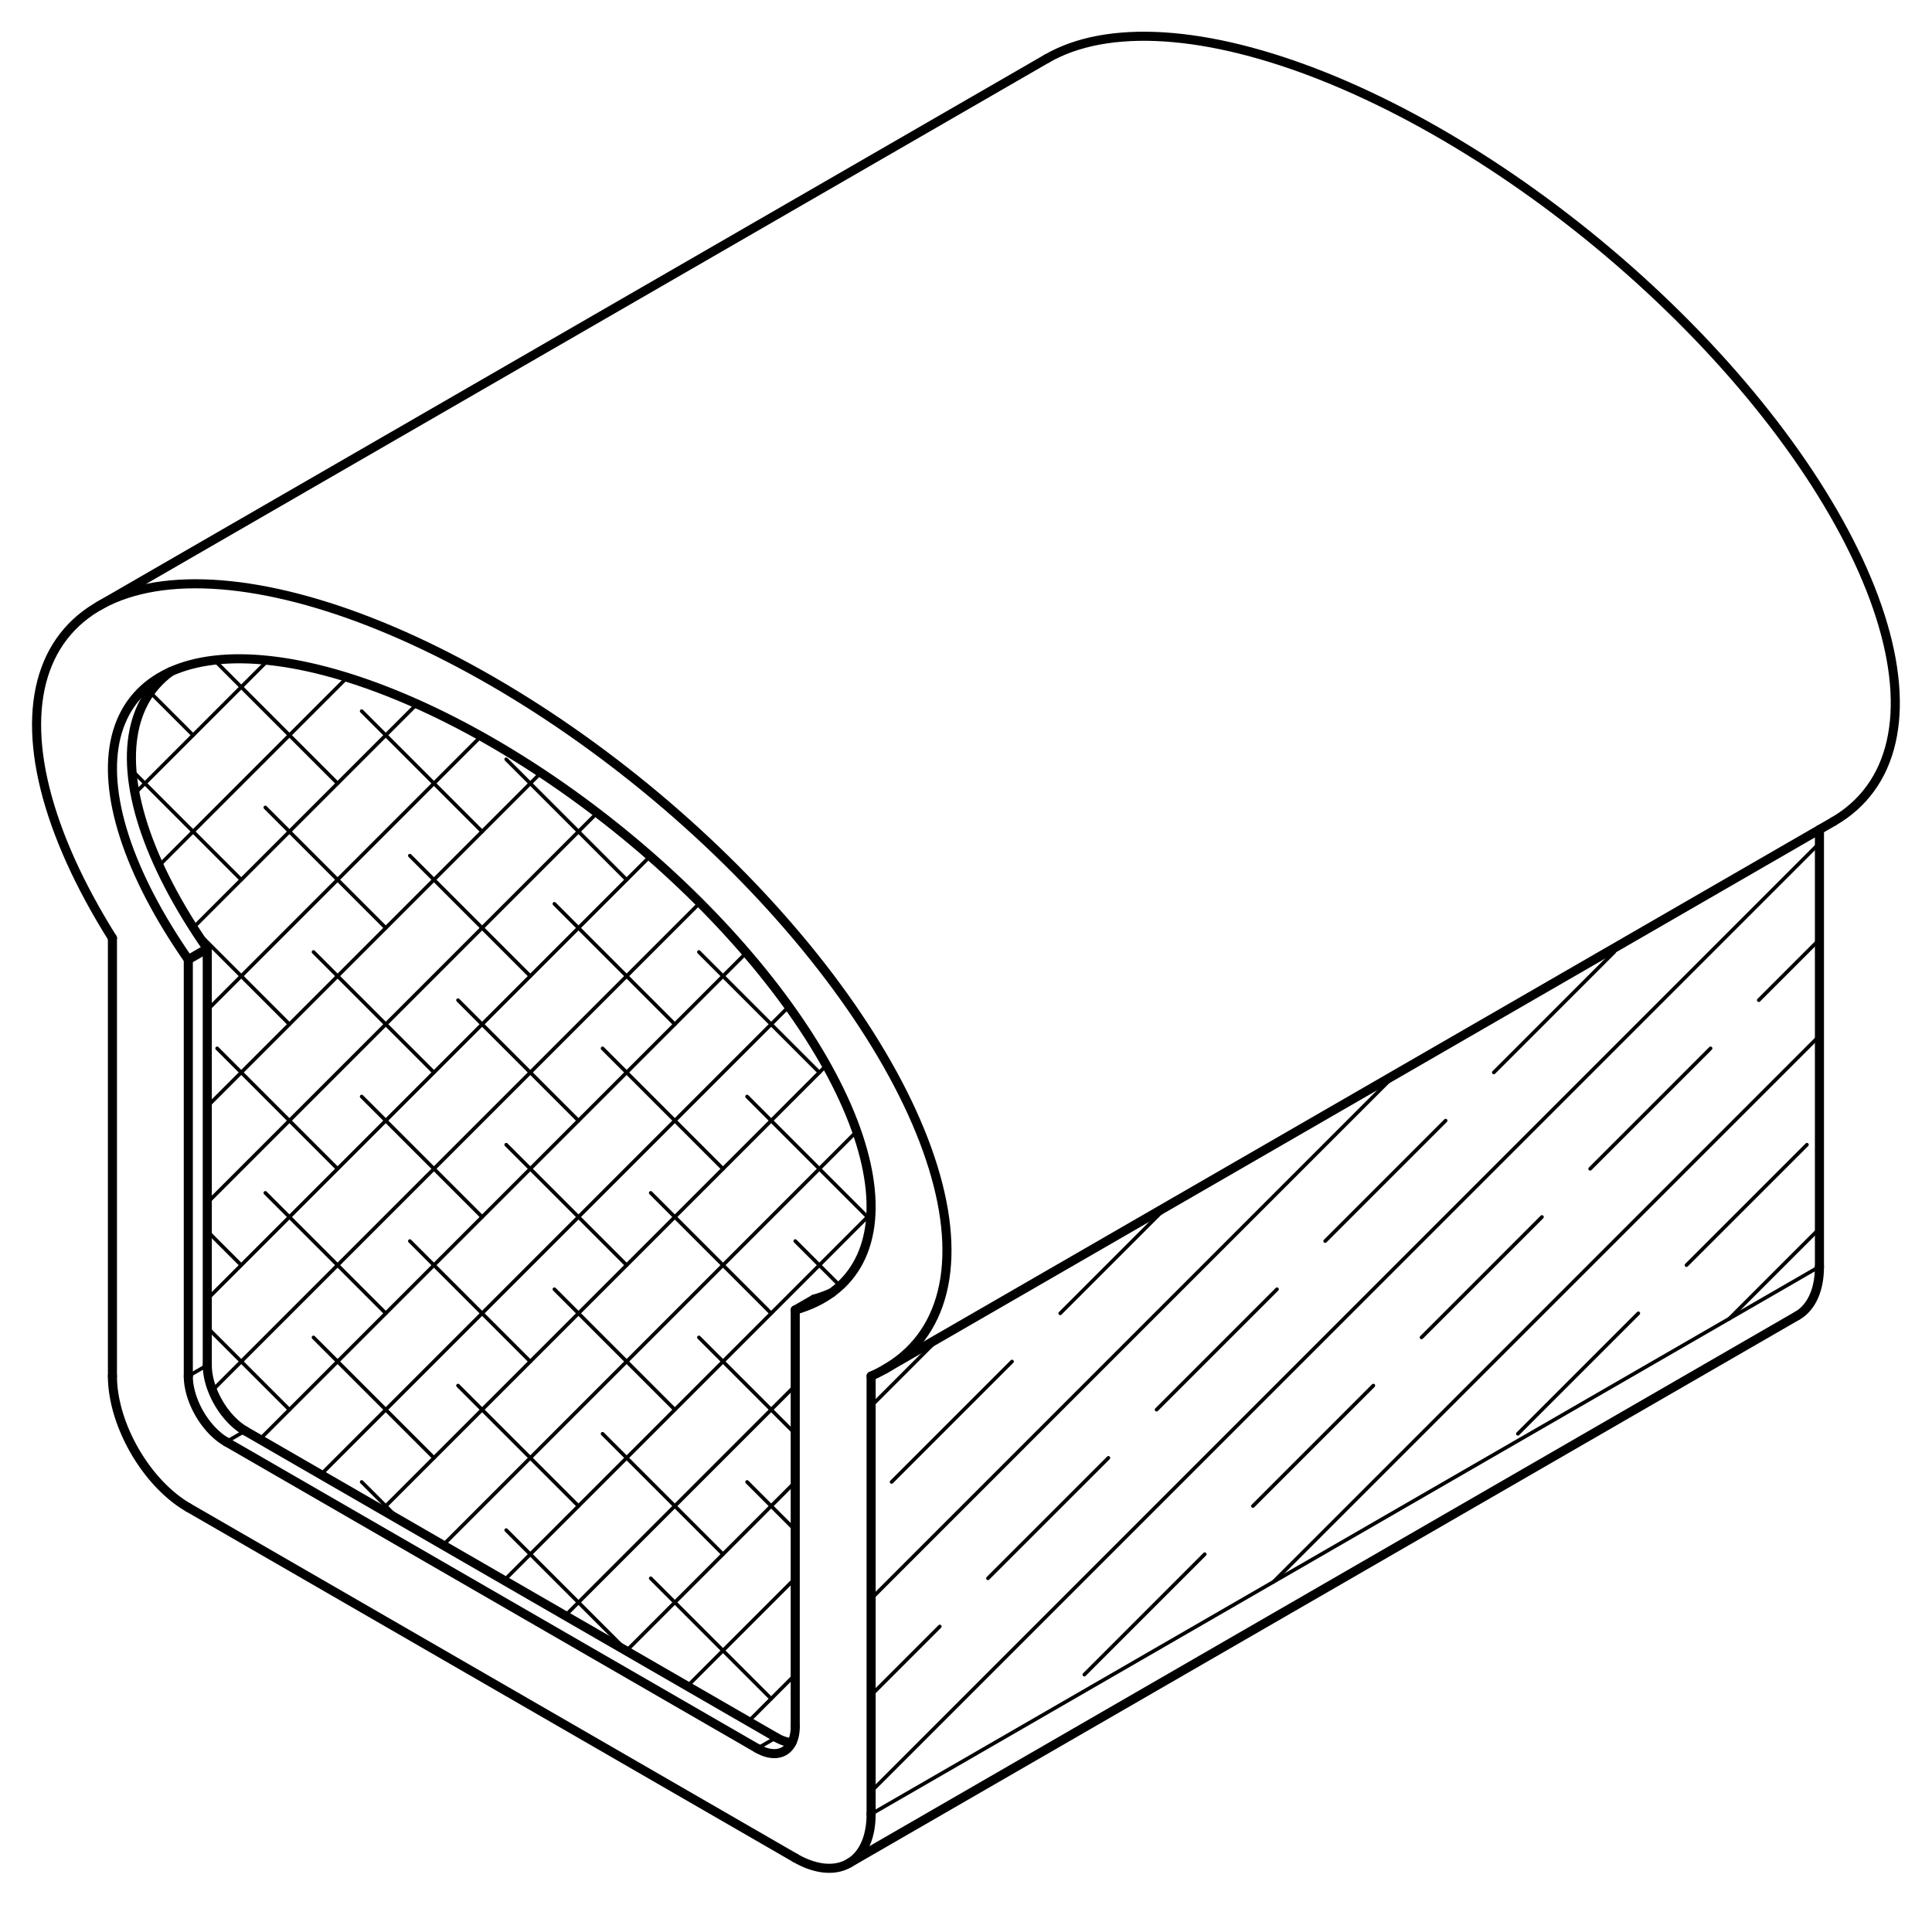
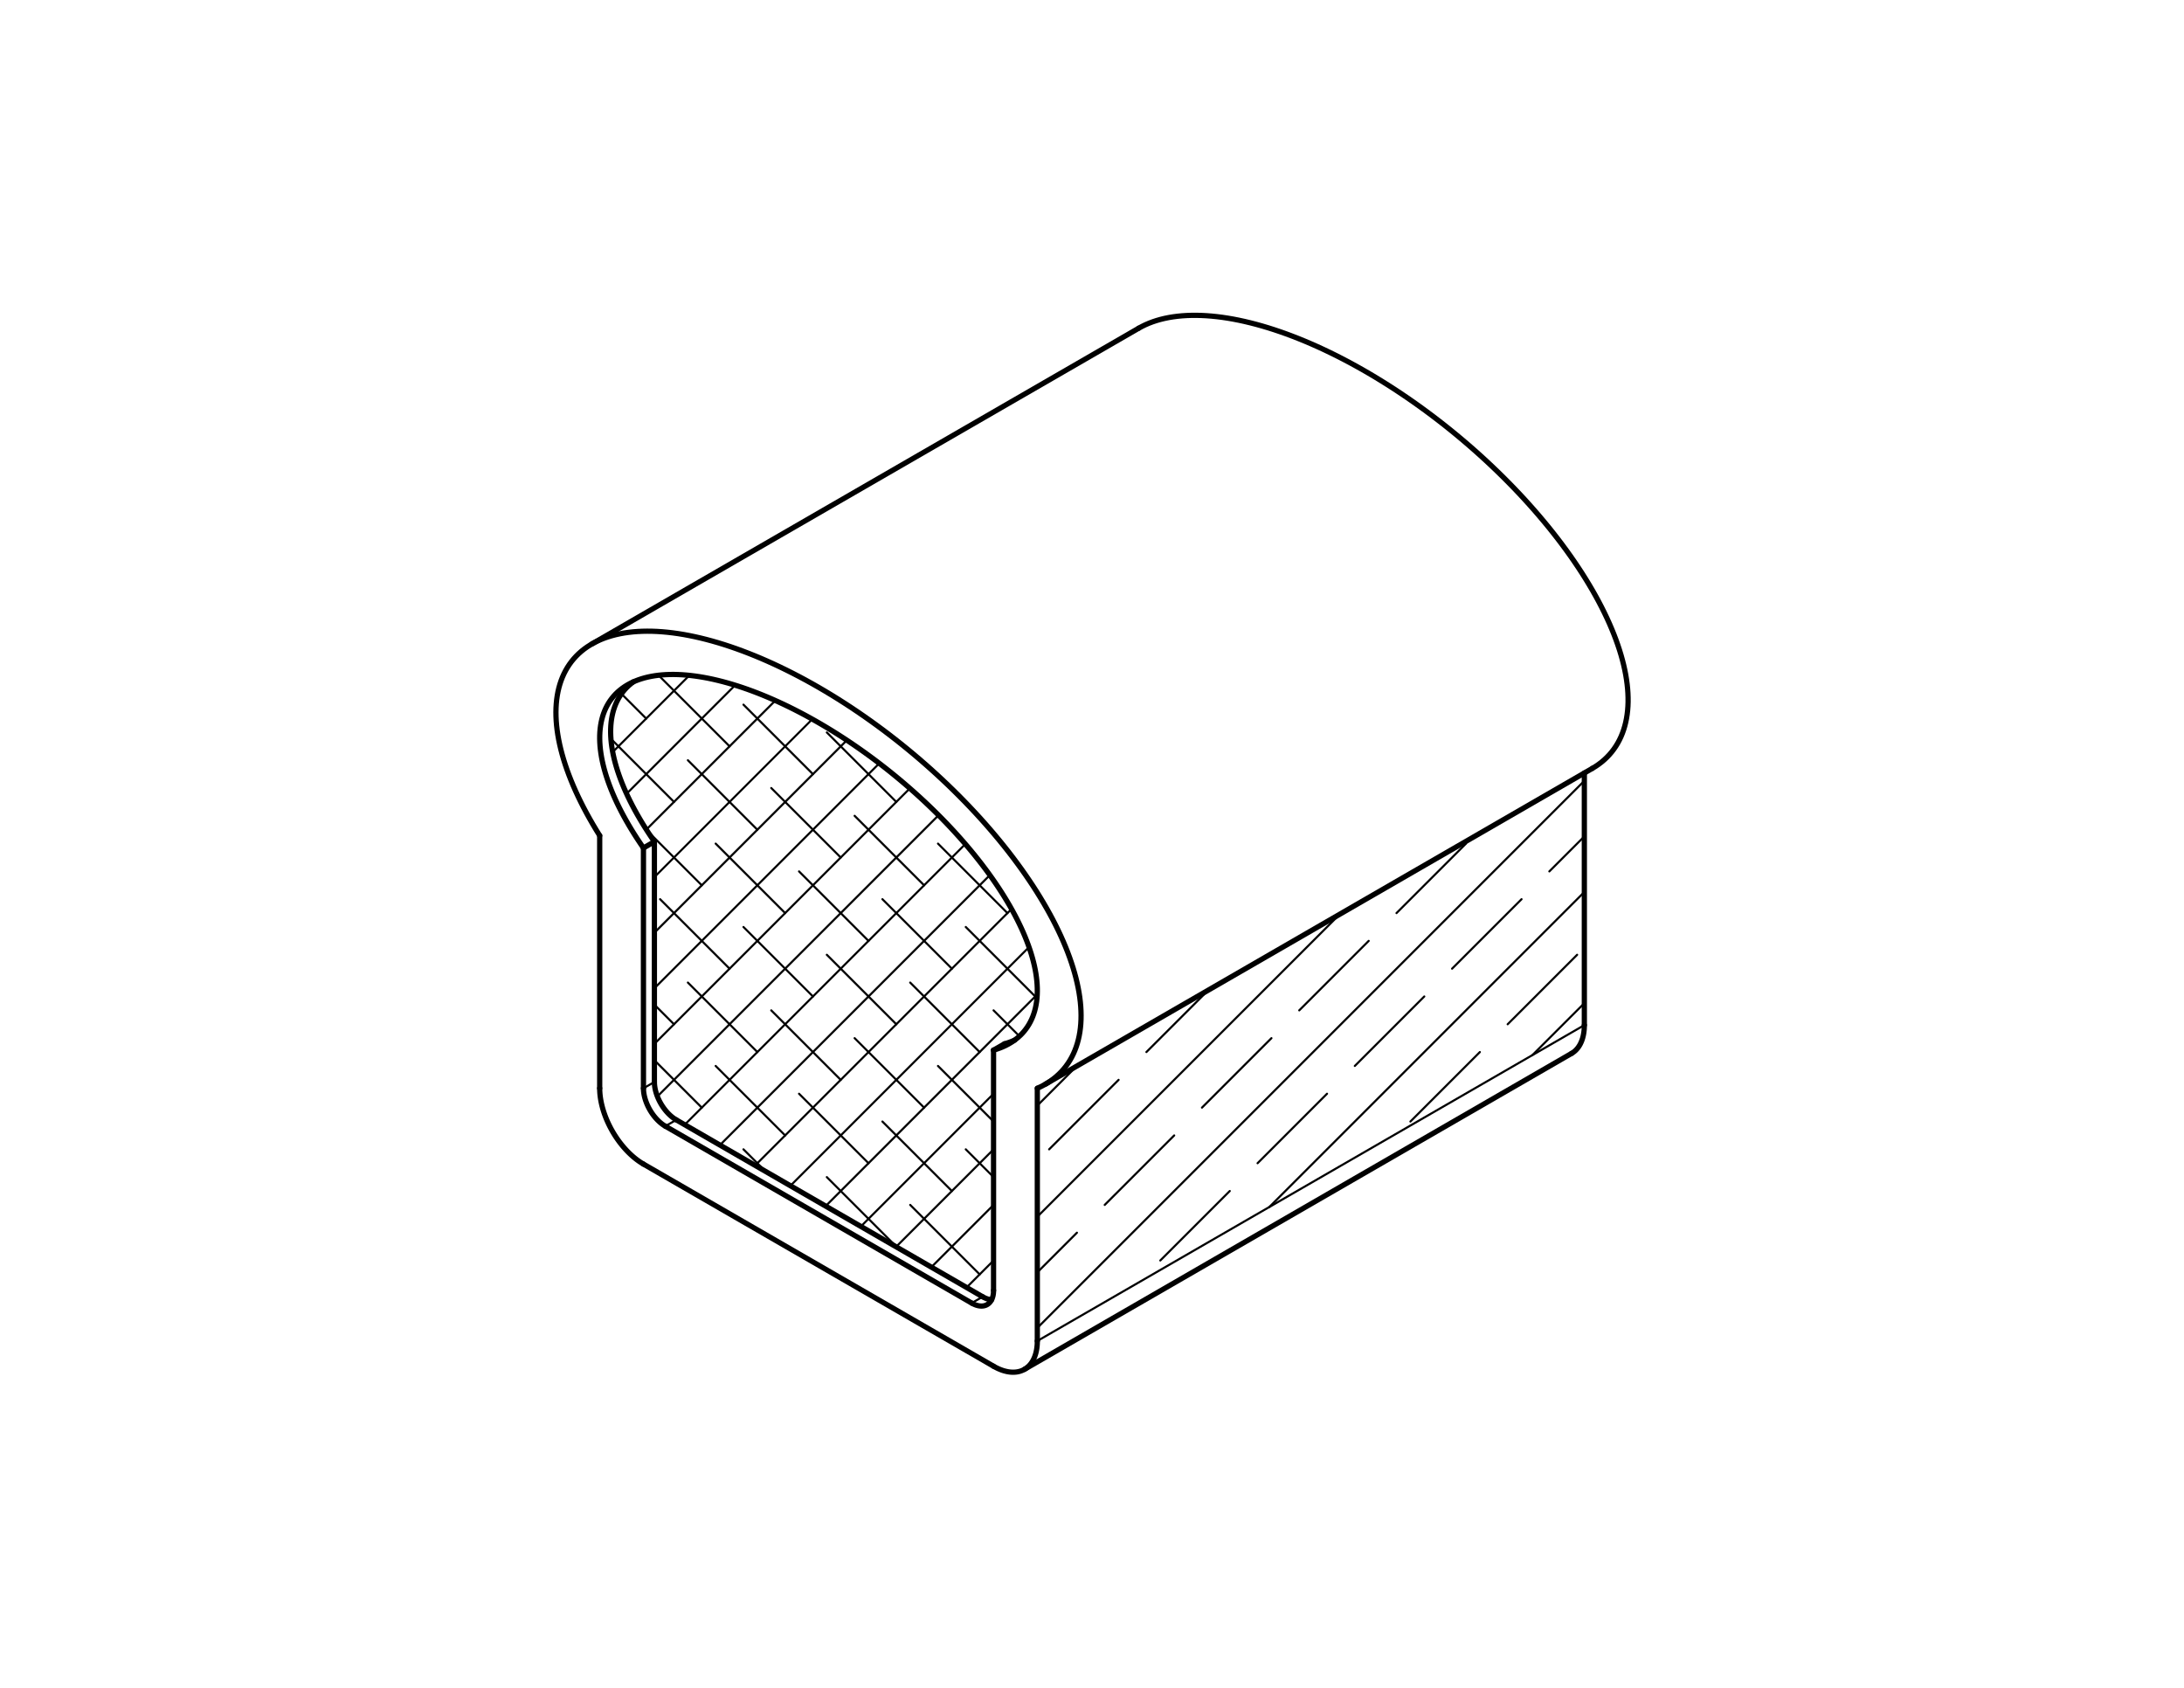
- <svg xmlns="http://www.w3.org/2000/svg" width="1063" height="1048" viewBox="556.8 315.7 1063.1 1048.4" version="1.2" baseProfile="tiny">
+ <svg xmlns="http://www.w3.org/2000/svg" viewBox="46.3 34.8 2084 1610" preserveAspectRatio="xMidYMid meet" version="1.2" baseProfile="tiny">
  <defs>
</defs>
  <g fill="none" stroke="black" stroke-width="1" fill-rule="evenodd" stroke-linecap="square" stroke-linejoin="bevel">
    <g fill="#000000" fill-opacity="1" stroke="#000000" stroke-opacity="1" stroke-width="2" stroke-linecap="round" stroke-linejoin="bevel" transform="matrix(1,0,0,1,0,0)" font-family="Arial" font-size="12" font-weight="400" font-style="normal">
      <polyline fill="none" vector-effect="none" points="660.292,1073.12 670.732,1067.1 " />
    </g>
    <g fill="#000000" fill-opacity="1" stroke="#000000" stroke-opacity="1" stroke-width="5" stroke-linecap="round" stroke-linejoin="bevel" transform="matrix(1,0,0,1,0,0)" font-family="Arial" font-size="12" font-weight="400" font-style="normal">
      <polyline fill="none" vector-effect="none" points="994.358,1266 994.358,1036.73 " />
      <polyline fill="none" vector-effect="none" points="1043.74,1069.27 1565.72,767.91 " />
      <polyline fill="none" vector-effect="none" points="1132.88,347.94 610.906,649.304 " />
      <polyline fill="none" vector-effect="none" points="670.732,1067.1 670.732,837.832 " />
    </g>
    <g fill="#000000" fill-opacity="1" stroke="#000000" stroke-opacity="1" stroke-width="2" stroke-linecap="round" stroke-linejoin="bevel" transform="matrix(1,0,0,1,0,0)" font-family="Arial" font-size="12" font-weight="400" font-style="normal">
      <polyline fill="none" vector-effect="none" points="973.479,1278.05 983.919,1272.02 " />
    </g>
    <g fill="#000000" fill-opacity="1" stroke="#000000" stroke-opacity="1" stroke-width="5" stroke-linecap="round" stroke-linejoin="bevel" transform="matrix(1,0,0,1,0,0)" font-family="Arial" font-size="12" font-weight="400" font-style="normal">
      <polyline fill="none" vector-effect="none" points="660.292,1073.12 660.292,843.859 " />
      <polyline fill="none" vector-effect="none" points="994.358,1338.32 660.292,1145.45 " />
      <polyline fill="none" vector-effect="none" points="681.171,1109.29 973.479,1278.05 " />
      <polyline fill="none" vector-effect="none" points="1558.1,772.314 1558.1,1012.85 " />
    </g>
    <g fill="#000000" fill-opacity="1" stroke="#000000" stroke-opacity="1" stroke-width="2" stroke-linecap="round" stroke-linejoin="bevel" transform="matrix(1,0,0,1,0,0)" font-family="Arial" font-size="12" font-weight="400" font-style="normal">
      <polyline fill="none" vector-effect="none" points="681.171,1109.29 691.611,1103.26 " />
    </g>
    <g fill="#000000" fill-opacity="1" stroke="#000000" stroke-opacity="1" stroke-width="5" stroke-linecap="round" stroke-linejoin="bevel" transform="matrix(1,0,0,1,0,0)" font-family="Arial" font-size="12" font-weight="400" font-style="normal">
      <polyline fill="none" vector-effect="none" points="660.292,843.859 670.732,837.832 " />
      <polyline fill="none" vector-effect="none" points="1023.89,1341.25 1545.86,1039.88 " />
      <polyline fill="none" vector-effect="none" points="994.358,1036.73 1004.8,1030.71 " />
      <polyline fill="none" vector-effect="none" points="1036.12,1073.12 1036.12,1314.21 " />
      <polyline fill="none" vector-effect="none" points="691.611,1103.26 983.919,1272.02 " />
      <polyline fill="none" vector-effect="none" points="618.534,832.031 618.534,1073.12 " />
    </g>
    <g fill="#000000" fill-opacity="1" stroke="#000000" stroke-opacity="1" stroke-width="2" stroke-linecap="round" stroke-linejoin="bevel" transform="matrix(1,0,0,1,0,0)" font-family="Arial" font-size="12" font-weight="400" font-style="normal">
      <polyline fill="none" vector-effect="none" points="1036.12,1314.21 1558.1,1012.85 " />
    </g>
    <g fill="#000000" fill-opacity="1" stroke="#000000" stroke-opacity="1" stroke-width="5" stroke-linecap="round" stroke-linejoin="bevel" transform="matrix(1,0,0,1,0,0)" font-family="Arial" font-size="12" font-weight="400" font-style="normal">
      <polyline fill="none" vector-effect="none" points="670.732,1067.1 670.738,1067.68 670.756,1068.27 670.787,1068.87 670.829,1069.48 670.884,1070.09 670.951,1070.71 671.03,1071.33 671.121,1071.95 671.224,1072.58 671.338,1073.22 671.465,1073.85 671.604,1074.49 671.754,1075.14 671.915,1075.78 672.089,1076.43 672.273,1077.08 672.469,1077.73 672.676,1078.38 672.894,1079.03 673.123,1079.68 673.363,1080.33 673.614,1080.98 673.875,1081.63 674.146,1082.28 674.428,1082.92 674.719,1083.57 675.021,1084.21 675.332,1084.85 675.653,1085.48 675.983,1086.11 676.322,1086.74 676.67,1087.36 677.027,1087.98 677.392,1088.6 677.765,1089.2 678.147,1089.8 678.537,1090.4 678.934,1090.99 679.338,1091.57 679.75,1092.14 680.169,1092.71 680.594,1093.27 681.026,1093.82 681.464,1094.36 681.908,1094.9 682.357,1095.42 682.812,1095.93 683.272,1096.44 683.737,1096.93 684.207,1097.42 684.681,1097.89 685.159,1098.35 685.641,1098.81 686.126,1099.25 686.614,1099.67 687.105,1100.09 687.599,1100.49 688.096,1100.89 688.594,1101.26 689.094,1101.63 689.596,1101.98 690.098,1102.32 690.602,1102.65 691.106,1102.96 691.611,1103.26 " />
      <polyline fill="none" vector-effect="none" points="983.919,1272.02 984.411,1272.3 984.902,1272.56 985.393,1272.81 985.883,1273.05 986.372,1273.27 986.86,1273.48 987.346,1273.68 987.83,1273.85 988.312,1274.02 988.792,1274.17 989.269,1274.31 989.743,1274.43 990.213,1274.54 990.681,1274.63 991.144,1274.71 991.603,1274.77 992.059,1274.82 992.509,1274.85 " />
      <polyline fill="none" vector-effect="none" points="973.479,1278.05 973.992,1278.34 974.504,1278.61 975.015,1278.87 975.526,1279.12 976.035,1279.34 976.543,1279.56 977.049,1279.76 977.553,1279.94 978.054,1280.11 978.552,1280.26 979.048,1280.39 979.54,1280.51 980.029,1280.62 980.513,1280.7 980.993,1280.77 981.469,1280.83 981.94,1280.87 982.406,1280.89 982.867,1280.9 983.322,1280.89 983.77,1280.86 984.213,1280.82 984.649,1280.76 985.079,1280.68 985.502,1280.59 985.917,1280.49 986.325,1280.36 986.725,1280.23 987.117,1280.07 987.501,1279.9 987.876,1279.71 988.243,1279.51 988.601,1279.3 988.95,1279.06 989.289,1278.82 989.619,1278.55 989.939,1278.28 990.249,1277.99 990.55,1277.68 990.84,1277.36 991.119,1277.02 991.388,1276.68 991.646,1276.31 991.893,1275.94 992.129,1275.55 992.354,1275.15 992.567,1274.73 992.769,1274.3 992.959,1273.87 993.138,1273.41 993.305,1272.95 993.459,1272.48 993.602,1271.99 993.733,1271.49 993.851,1270.99 993.957,1270.47 994.051,1269.94 994.132,1269.4 994.201,1268.86 994.258,1268.3 994.302,1267.74 994.333,1267.16 994.352,1266.58 994.358,1266 " />
      <polyline fill="none" vector-effect="none" points="618.534,1073.12 618.546,1074.3 618.583,1075.48 618.644,1076.68 618.729,1077.89 618.838,1079.11 618.972,1080.34 619.13,1081.58 619.312,1082.84 619.518,1084.1 619.747,1085.36 620.001,1086.64 620.277,1087.92 620.578,1089.2 620.901,1090.49 621.247,1091.79 621.617,1093.09 622.008,1094.39 622.423,1095.69 622.859,1096.99 623.317,1098.29 623.797,1099.59 624.298,1100.9 624.82,1102.19 625.363,1103.49 625.926,1104.78 626.509,1106.07 627.112,1107.35 627.734,1108.63 628.376,1109.9 629.036,1111.16 629.714,1112.42 630.41,1113.66 631.124,1114.9 631.854,1116.12 632.601,1117.34 633.365,1118.54 634.144,1119.73 634.938,1120.91 635.747,1122.07 636.571,1123.22 637.408,1124.35 638.259,1125.47 639.122,1126.57 639.998,1127.66 640.886,1128.72 641.785,1129.77 642.695,1130.8 643.615,1131.81 644.545,1132.8 645.484,1133.77 646.432,1134.71 647.388,1135.64 648.352,1136.54 649.322,1137.42 650.299,1138.28 651.281,1139.11 652.269,1139.92 653.262,1140.7 654.259,1141.46 655.259,1142.19 656.262,1142.9 657.267,1143.58 658.275,1144.23 659.283,1144.85 660.292,1145.45 " />
      <polyline fill="none" vector-effect="none" points="1545.86,1039.88 1546.56,1039.46 1547.24,1039.01 1547.9,1038.54 1548.54,1038.03 1549.16,1037.5 1549.77,1036.94 1550.35,1036.35 1550.92,1035.73 1551.47,1035.09 1551.99,1034.42 1552.5,1033.73 1552.99,1033.01 1553.45,1032.26 1553.9,1031.5 1554.32,1030.7 1554.72,1029.88 1555.1,1029.04 1555.46,1028.18 1555.8,1027.29 1556.11,1026.39 1556.4,1025.46 1556.67,1024.51 1556.92,1023.54 1557.14,1022.55 1557.34,1021.54 1557.52,1020.51 1557.67,1019.47 1557.8,1018.4 1557.91,1017.32 1557.99,1016.23 1558.05,1015.12 1558.08,1013.99 1558.1,1012.85 " />
      <polyline fill="none" vector-effect="none" points="660.292,1073.12 660.298,1073.71 660.317,1074.3 660.347,1074.9 660.39,1075.51 660.444,1076.12 660.511,1076.73 660.59,1077.35 660.681,1077.98 660.784,1078.61 660.899,1079.24 661.026,1079.88 661.164,1080.52 661.314,1081.16 661.476,1081.81 661.649,1082.46 661.834,1083.1 662.029,1083.75 662.237,1084.41 662.455,1085.06 662.684,1085.71 662.924,1086.36 663.174,1087.01 663.435,1087.66 663.707,1088.31 663.988,1088.95 664.28,1089.6 664.581,1090.24 664.892,1090.88 665.213,1091.51 665.543,1092.14 665.882,1092.77 666.23,1093.39 666.587,1094.01 666.952,1094.62 667.326,1095.23 667.708,1095.83 668.097,1096.43 668.494,1097.01 668.899,1097.6 669.311,1098.17 669.729,1098.74 670.155,1099.3 670.586,1099.85 671.024,1100.39 671.468,1100.92 671.918,1101.45 672.373,1101.96 672.833,1102.47 673.298,1102.96 673.767,1103.45 674.241,1103.92 674.719,1104.38 675.201,1104.83 675.686,1105.27 676.175,1105.7 676.666,1106.12 677.16,1106.52 677.656,1106.91 678.154,1107.29 678.655,1107.66 679.156,1108.01 679.659,1108.35 680.163,1108.68 680.667,1108.99 681.171,1109.29 " />
      <polyline fill="none" vector-effect="none" points="994.358,1338.32 995.367,1338.89 996.376,1339.43 997.383,1339.94 998.389,1340.43 999.392,1340.88 1000.39,1341.3 1001.39,1341.69 1002.38,1342.06 1003.37,1342.39 1004.35,1342.69 1005.33,1342.96 1006.3,1343.2 1007.26,1343.41 1008.22,1343.59 1009.17,1343.74 1010.11,1343.86 1011.04,1343.94 1011.96,1343.99 1012.87,1344.01 1013.76,1344 1014.65,1343.96 1015.53,1343.89 1016.39,1343.79 1017.24,1343.65 1018.08,1343.48 1018.9,1343.29 1019.71,1343.06 1020.51,1342.8 1021.29,1342.51 1022.05,1342.18 1022.8,1341.83 1023.53,1341.45 1024.24,1341.04 1024.94,1340.6 1025.61,1340.13 1026.27,1339.63 1026.92,1339.1 1027.54,1338.54 1028.14,1337.95 1028.72,1337.34 1029.29,1336.7 1029.83,1336.03 1030.35,1335.33 1030.85,1334.61 1031.33,1333.86 1031.79,1333.09 1032.23,1332.29 1032.64,1331.46 1033.03,1330.62 1033.4,1329.75 1033.75,1328.85 1034.07,1327.93 1034.37,1327 1034.65,1326.03 1034.9,1325.05 1035.13,1324.05 1035.34,1323.03 1035.52,1321.99 1035.68,1320.93 1035.81,1319.85 1035.92,1318.76 1036.01,1317.64 1036.07,1316.52 1036.1,1315.37 1036.12,1314.21 " />
      <polyline fill="none" vector-effect="none" points="650.612,685.356 648.4,687.062 646.302,688.868 644.318,690.773 642.451,692.776 640.702,694.875 639.07,697.069 637.558,699.357 636.166,701.737 634.895,704.208 633.746,706.769 632.72,709.418 631.817,712.153 631.037,714.972 630.382,717.875 629.851,720.86 629.445,723.923 629.164,727.065 629.008,730.282 628.978,733.573 629.073,736.936 629.293,740.369 629.639,743.869 630.109,747.435 630.705,751.065 631.424,754.756 632.268,758.507 633.235,762.314 634.324,766.176 635.536,770.09 636.87,774.054 638.324,778.066 639.898,782.123 641.59,786.222 643.401,790.362 645.328,794.54 647.371,798.753 649.528,802.998 651.798,807.274 654.18,811.577 656.672,815.906 659.273,820.257 661.981,824.627 664.795,829.015 667.712,833.418 670.732,837.832 " />
      <polyline fill="none" vector-effect="none" points="1004.8,1030.71 1007.33,1029.94 1009.78,1029.1 1012.17,1028.18 1014.48,1027.2 " />
      <polyline fill="none" vector-effect="none" points="1565.8,767.864 1568.83,766.009 1571.73,764.028 1574.49,761.924 1577.12,759.696 1579.61,757.347 1581.96,754.878 1584.17,752.29 1586.24,749.585 1588.17,746.765 1589.96,743.831 1591.59,740.785 1593.09,737.629 1594.43,734.365 1595.63,730.994 1596.68,727.519 1597.58,723.942 1598.33,720.265 1598.93,716.49 1599.39,712.62 1599.69,708.656 1599.84,704.602 1599.83,700.459 1599.68,696.231 1599.38,691.919 1598.92,687.526 1598.32,683.056 1597.57,678.51 1596.66,673.891 1595.61,669.203 1594.41,664.447 1593.06,659.628 1591.57,654.747 1589.92,649.808 1588.14,644.813 1586.21,639.766 1584.13,634.67 1581.92,629.528 1579.57,624.342 1577.07,619.117 1574.44,613.854 1571.68,608.558 1568.78,603.232 1565.75,597.878 1562.58,592.5 1559.29,587.101 1555.88,581.685 1552.33,576.254 1548.67,570.813 1544.89,565.363 1540.98,559.909 1536.97,554.454 1532.84,549.001 1528.59,543.554 1524.25,538.115 1519.79,532.688 1515.23,527.276 1510.58,521.883 1505.82,516.511 1500.98,511.164 1496.04,505.846 1491.01,500.558 1485.89,495.306 1480.7,490.091 1475.42,484.917 1470.07,479.787 1464.65,474.704 1459.16,469.671 1453.6,464.691 1447.98,459.767 1442.29,454.903 1436.56,450.1 1430.77,445.363 1424.93,440.693 1419.04,436.094 1413.12,431.569 1407.15,427.119 1401.15,422.748 1395.12,418.459 1389.06,414.253 1382.98,410.135 1376.88,406.105 1370.76,402.166 1364.62,398.322 1358.48,394.574 1352.34,390.923 1346.19,387.374 1340.04,383.927 1333.9,380.585 1327.77,377.35 1321.65,374.224 1315.54,371.208 1309.46,368.305 1303.4,365.516 1297.37,362.843 1291.37,360.287 1285.41,357.851 1279.48,355.535 1273.6,353.34 1267.76,351.27 1261.97,349.323 1256.23,347.502 1250.55,345.808 1244.93,344.242 1239.37,342.804 1233.88,341.496 1228.46,340.319 1223.11,339.272 1217.84,338.357 1212.64,337.574 1207.53,336.924 1202.5,336.408 1197.56,336.024 1192.72,335.774 1187.96,335.658 1183.31,335.676 1178.75,335.828 1174.3,336.114 1169.95,336.533 1165.71,337.085 1161.58,337.771 1157.57,338.589 1153.67,339.539 1149.89,340.621 1146.22,341.834 1142.68,343.177 1139.27,344.649 1135.98,346.249 1132.82,347.978 " />
      <polyline fill="none" vector-effect="none" points="994.358,1036.73 997.373,1035.81 1000.29,1034.77 1003.1,1033.64 1005.8,1032.4 1008.4,1031.05 1010.89,1029.6 1013.27,1028.05 1015.53,1026.4 1017.69,1024.65 1019.73,1022.8 1021.66,1020.86 1023.47,1018.81 1025.16,1016.67 1026.73,1014.44 1028.19,1012.11 1029.52,1009.69 1030.73,1007.19 1031.83,1004.59 1032.79,1001.9 1033.64,999.136 1034.36,996.283 1034.96,993.348 1035.44,990.333 1035.79,987.239 1036.01,984.069 1036.11,980.824 1036.09,977.506 1035.94,974.118 1035.66,970.661 1035.26,967.137 1034.74,963.549 1034.09,959.898 1033.32,956.187 1032.42,952.418 1031.4,948.593 1030.26,944.715 1029,940.785 1027.62,936.807 1026.12,932.783 1024.5,928.714 1022.76,924.604 1020.9,920.455 1018.93,916.269 1016.84,912.049 1014.64,907.797 1012.33,903.517 1009.91,899.21 1007.37,894.879 1004.73,890.526 1001.99,886.156 999.136,881.769 996.182,877.368 993.127,872.957 989.972,868.537 986.721,864.112 983.374,859.684 979.933,855.256 976.402,850.83 972.781,846.41 969.072,841.997 965.279,837.594 961.404,833.205 957.448,828.831 953.414,824.475 949.305,820.14 945.123,815.828 940.87,811.543 936.55,807.286 932.164,803.06 927.715,798.868 923.206,794.712 918.64,790.595 914.019,786.519 909.346,782.486 904.624,778.5 899.855,774.561 895.044,770.674 890.192,766.839 885.302,763.06 880.377,759.339 875.421,755.677 870.436,752.077 865.425,748.542 860.391,745.072 855.338,741.672 850.267,738.341 845.183,735.083 840.089,731.899 834.986,728.792 829.879,725.763 824.771,722.813 819.664,719.946 814.562,717.161 809.467,714.462 804.383,711.85 799.313,709.326 794.259,706.891 789.226,704.548 784.215,702.297 779.23,700.141 774.273,698.079 769.349,696.115 764.459,694.247 759.607,692.479 754.795,690.811 750.027,689.243 745.305,687.777 740.632,686.414 736.011,685.154 731.445,683.999 726.936,682.948 722.487,682.003 718.101,681.165 713.78,680.432 709.527,679.807 705.345,679.29 701.236,678.88 697.202,678.578 693.247,678.384 689.371,678.298 685.578,678.321 681.87,678.452 678.249,678.692 674.717,679.04 671.277,679.495 667.93,680.058 664.678,680.729 661.524,681.506 658.469,682.39 655.515,683.379 652.664,684.474 649.917,685.674 647.277,686.977 644.745,688.384 642.321,689.893 640.009,691.503 637.809,693.214 635.722,695.024 633.749,696.933 631.893,698.938 630.154,701.04 628.533,703.236 627.03,705.526 625.648,707.908 624.386,710.381 623.246,712.942 622.228,715.592 621.333,718.327 620.561,721.147 619.913,724.049 619.389,727.032 618.989,730.095 618.714,733.235 618.564,736.45 618.54,739.739 618.64,743.099 618.864,746.529 619.214,750.027 619.689,753.59 620.287,757.216 621.01,760.903 621.856,764.649 622.825,768.452 623.916,772.309 625.13,776.218 626.464,780.177 627.918,784.184 629.492,788.235 631.185,792.329 632.994,796.463 634.92,800.634 636.962,804.841 639.117,809.08 641.385,813.349 643.764,817.646 646.253,821.968 648.85,826.312 651.555,830.676 654.364,835.057 657.277,839.452 660.292,843.859 " />
      <polyline fill="none" vector-effect="none" points="1036.12,1073.12 1039.45,1071.57 1042.65,1069.89 1045.73,1068.09 1048.67,1066.16 1051.48,1064.1 1054.15,1061.93 1056.69,1059.63 1059.09,1057.21 1061.36,1054.67 1063.48,1052.01 1065.46,1049.24 1067.3,1046.36 1068.99,1043.36 1070.54,1040.25 1071.94,1037.03 1073.19,1033.71 1074.3,1030.28 1075.26,1026.75 1076.07,1023.12 1076.73,1019.39 1077.24,1015.56 1077.6,1011.64 1077.81,1007.63 1077.87,1003.53 1077.78,999.344 1077.54,995.072 1077.15,990.72 1076.61,986.288 1075.92,981.78 1075.08,977.198 1074.09,972.546 1072.96,967.826 1071.67,963.04 1070.24,958.192 1068.66,953.285 1066.94,948.321 1065.08,943.304 1063.07,938.236 1060.92,933.121 1058.63,927.962 1056.2,922.761 1053.63,917.523 1050.93,912.249 1048.09,906.944 1045.12,901.61 1042.02,896.25 1038.79,890.868 1035.44,885.468 1031.96,880.051 1028.35,874.623 1024.63,869.184 1020.78,863.74 1016.82,858.294 1012.75,852.848 1008.57,847.406 1004.27,841.97 999.874,836.546 995.371,831.135 990.767,825.741 986.065,820.367 981.267,815.016 976.377,809.692 971.398,804.398 966.332,799.137 961.183,793.912 955.953,788.726 950.646,783.582 945.265,778.484 939.813,773.435 934.293,768.437 928.709,763.493 923.065,758.607 917.363,753.782 911.607,749.02 905.8,744.324 899.946,739.697 894.049,735.142 888.111,730.662 882.137,726.259 876.13,721.935 870.094,717.694 864.032,713.539 857.948,709.47 851.845,705.492 845.728,701.606 839.6,697.815 833.464,694.12 827.325,690.525 821.186,687.031 815.05,683.641 808.922,680.356 802.805,677.179 796.703,674.111 790.619,671.154 784.557,668.31 778.521,665.58 772.514,662.968 766.54,660.473 760.602,658.097 754.704,655.842 748.851,653.709 743.044,651.7 737.288,649.816 731.586,648.057 725.941,646.425 720.357,644.921 714.838,643.545 709.386,642.3 704.005,641.184 698.698,640.199 693.468,639.346 688.318,638.626 683.252,638.037 678.273,637.582 673.383,637.259 668.586,637.07 663.883,637.014 659.279,637.092 654.776,637.303 650.377,637.648 646.083,638.126 641.899,638.736 637.826,639.479 633.867,640.354 630.023,641.36 626.299,642.497 622.695,643.765 619.214,645.161 615.858,646.687 612.629,648.34 609.528,650.12 606.559,652.025 603.722,654.055 601.02,656.208 598.453,658.483 596.024,660.878 593.733,663.393 591.583,666.025 589.575,668.774 587.709,671.636 585.987,674.612 584.41,677.698 582.979,680.894 581.695,684.196 580.558,687.604 579.57,691.115 578.73,694.726 578.039,698.437 577.498,702.244 577.107,706.146 576.867,710.139 576.776,714.222 576.837,718.392 577.047,722.647 577.408,726.984 577.919,731.4 578.58,735.893 579.39,740.46 580.349,745.098 581.456,749.805 582.711,754.578 584.113,759.414 585.661,764.309 587.354,769.262 589.191,774.269 591.171,779.327 593.293,784.432 595.555,789.583 597.957,794.776 600.496,800.007 603.172,805.274 605.982,810.573 608.925,815.902 611.999,821.257 615.203,826.634 618.534,832.031 " />
    </g>
    <g fill="#000000" fill-opacity="1" stroke="#000000" stroke-opacity="1" stroke-width="2" stroke-linecap="round" stroke-linejoin="bevel" transform="matrix(1,0,0,1,0,0)" font-family="Arial" font-size="12" font-weight="400" font-style="normal">
      <polyline fill="none" vector-effect="none" points="1036.12,1089.62 1073.83,1051.9 " />
      <polyline fill="none" vector-effect="none" points="1036.12,1195.69 1324.79,907.013 " />
      <polyline fill="none" vector-effect="none" points="1036.12,1301.75 1558.1,779.773 " />
      <polyline fill="none" vector-effect="none" points="1257.58,1186.35 1558.1,885.839 " />
      <polyline fill="none" vector-effect="none" points="1508.54,1041.46 1558.1,991.905 " />
      <polyline fill="none" vector-effect="none" points="1047.4,1131.37 1113.69,1065.08 " />
      <polyline fill="none" vector-effect="none" points="1140.21,1038.56 1199.31,979.457 " />
      <polyline fill="none" vector-effect="none" points="1036.12,1248.72 1073.92,1210.92 " />
      <polyline fill="none" vector-effect="none" points="1100.43,1184.4 1166.73,1118.11 " />
      <polyline fill="none" vector-effect="none" points="1193.24,1091.59 1259.53,1025.3 " />
      <polyline fill="none" vector-effect="none" points="1286.05,998.784 1352.34,932.493 " />
      <polyline fill="none" vector-effect="none" points="1378.86,905.977 1445.15,839.685 " />
      <polyline fill="none" vector-effect="none" points="1153.47,1237.43 1219.76,1171.14 " />
      <polyline fill="none" vector-effect="none" points="1246.28,1144.63 1312.57,1078.33 " />
      <polyline fill="none" vector-effect="none" points="1339.08,1051.82 1405.37,985.526 " />
      <polyline fill="none" vector-effect="none" points="1431.89,959.01 1498.18,892.718 " />
      <polyline fill="none" vector-effect="none" points="1524.7,866.202 1558.1,832.806 " />
      <polyline fill="none" vector-effect="none" points="1392.12,1104.85 1458.41,1038.56 " />
      <polyline fill="none" vector-effect="none" points="1484.92,1012.04 1551.22,945.751 " />
      <polyline fill="none" vector-effect="none" points="630.962,752.312 704.101,679.172 " />
      <polyline fill="none" vector-effect="none" points="644.211,792.096 747.752,688.555 " />
      <polyline fill="none" vector-effect="none" points="663.049,826.291 786.161,703.179 " />
      <polyline fill="none" vector-effect="none" points="670.732,871.641 821.43,720.943 " />
      <polyline fill="none" vector-effect="none" points="670.732,924.674 854.357,741.049 " />
      <polyline fill="none" vector-effect="none" points="670.732,977.707 885.341,763.097 " />
      <polyline fill="none" vector-effect="none" points="670.732,1030.74 914.499,786.973 " />
      <polyline fill="none" vector-effect="none" points="673.6,1080.9 941.897,812.608 " />
      <polyline fill="none" vector-effect="none" points="699.642,1107.9 967.435,840.103 " />
      <polyline fill="none" vector-effect="none" points="733.263,1127.31 990.835,869.736 " />
      <polyline fill="none" vector-effect="none" points="766.885,1146.72 1011.51,902.094 " />
      <polyline fill="none" vector-effect="none" points="800.507,1166.13 1028.19,938.442 " />
      <polyline fill="none" vector-effect="none" points="834.128,1185.54 1036,983.665 " />
      <polyline fill="none" vector-effect="none" points="867.75,1204.95 994.358,1078.34 " />
      <polyline fill="none" vector-effect="none" points="901.371,1224.36 994.358,1131.38 " />
      <polyline fill="none" vector-effect="none" points="934.993,1243.78 994.358,1184.41 " />
      <polyline fill="none" vector-effect="none" points="968.615,1263.19 994.358,1237.44 " />
      <polyline fill="none" vector-effect="none" points="776.792,1152.44 755.72,1131.37 " />
      <polyline fill="none" vector-effect="none" points="715.946,1091.59 670.732,1046.38 " />
      <polyline fill="none" vector-effect="none" points="901.561,1224.17 835.27,1157.88 " />
      <polyline fill="none" vector-effect="none" points="795.495,1118.11 729.204,1051.82 " />
      <polyline fill="none" vector-effect="none" points="689.429,1012.04 670.732,993.345 " />
      <polyline fill="none" vector-effect="none" points="981.111,1250.69 914.819,1184.4 " />
      <polyline fill="none" vector-effect="none" points="875.045,1144.63 808.753,1078.33 " />
      <polyline fill="none" vector-effect="none" points="768.979,1038.56 702.687,972.268 " />
      <polyline fill="none" vector-effect="none" points="954.594,1171.14 888.303,1104.85 " />
      <polyline fill="none" vector-effect="none" points="848.528,1065.08 782.237,998.784 " />
      <polyline fill="none" vector-effect="none" points="742.462,959.01 676.171,892.718 " />
      <polyline fill="none" vector-effect="none" points="994.358,1157.87 967.852,1131.37 " />
      <polyline fill="none" vector-effect="none" points="928.078,1091.59 861.786,1025.3 " />
      <polyline fill="none" vector-effect="none" points="822.012,985.526 755.72,919.235 " />
      <polyline fill="none" vector-effect="none" points="715.946,879.46 663.564,827.079 " />
      <polyline fill="none" vector-effect="none" points="994.358,1104.84 941.336,1051.82 " />
      <polyline fill="none" vector-effect="none" points="901.561,1012.04 835.27,945.751 " />
      <polyline fill="none" vector-effect="none" points="795.495,905.977 729.204,839.685 " />
      <polyline fill="none" vector-effect="none" points="689.429,799.911 629.252,739.734 " />
      <polyline fill="none" vector-effect="none" points="981.111,1038.56 914.819,972.268 " />
      <polyline fill="none" vector-effect="none" points="875.045,932.493 808.753,866.202 " />
      <polyline fill="none" vector-effect="none" points="768.979,826.427 702.687,760.136 " />
      <polyline fill="none" vector-effect="none" points="662.913,720.361 639.301,696.749 " />
      <polyline fill="none" vector-effect="none" points="1019.03,1023.44 994.369,998.784 " />
      <polyline fill="none" vector-effect="none" points="954.594,959.01 888.303,892.718 " />
      <polyline fill="none" vector-effect="none" points="848.528,852.944 782.237,786.652 " />
      <polyline fill="none" vector-effect="none" points="742.462,746.878 676.171,680.586 " />
      <polyline fill="none" vector-effect="none" points="1034.14,985.526 967.852,919.235 " />
      <polyline fill="none" vector-effect="none" points="928.078,879.46 861.786,813.169 " />
      <polyline fill="none" vector-effect="none" points="822.012,773.394 755.72,707.103 " />
      <polyline fill="none" vector-effect="none" points="1007.63,905.977 941.336,839.685 " />
      <polyline fill="none" vector-effect="none" points="901.561,799.911 835.27,733.619 " />
    </g>
  </g>
</svg>
